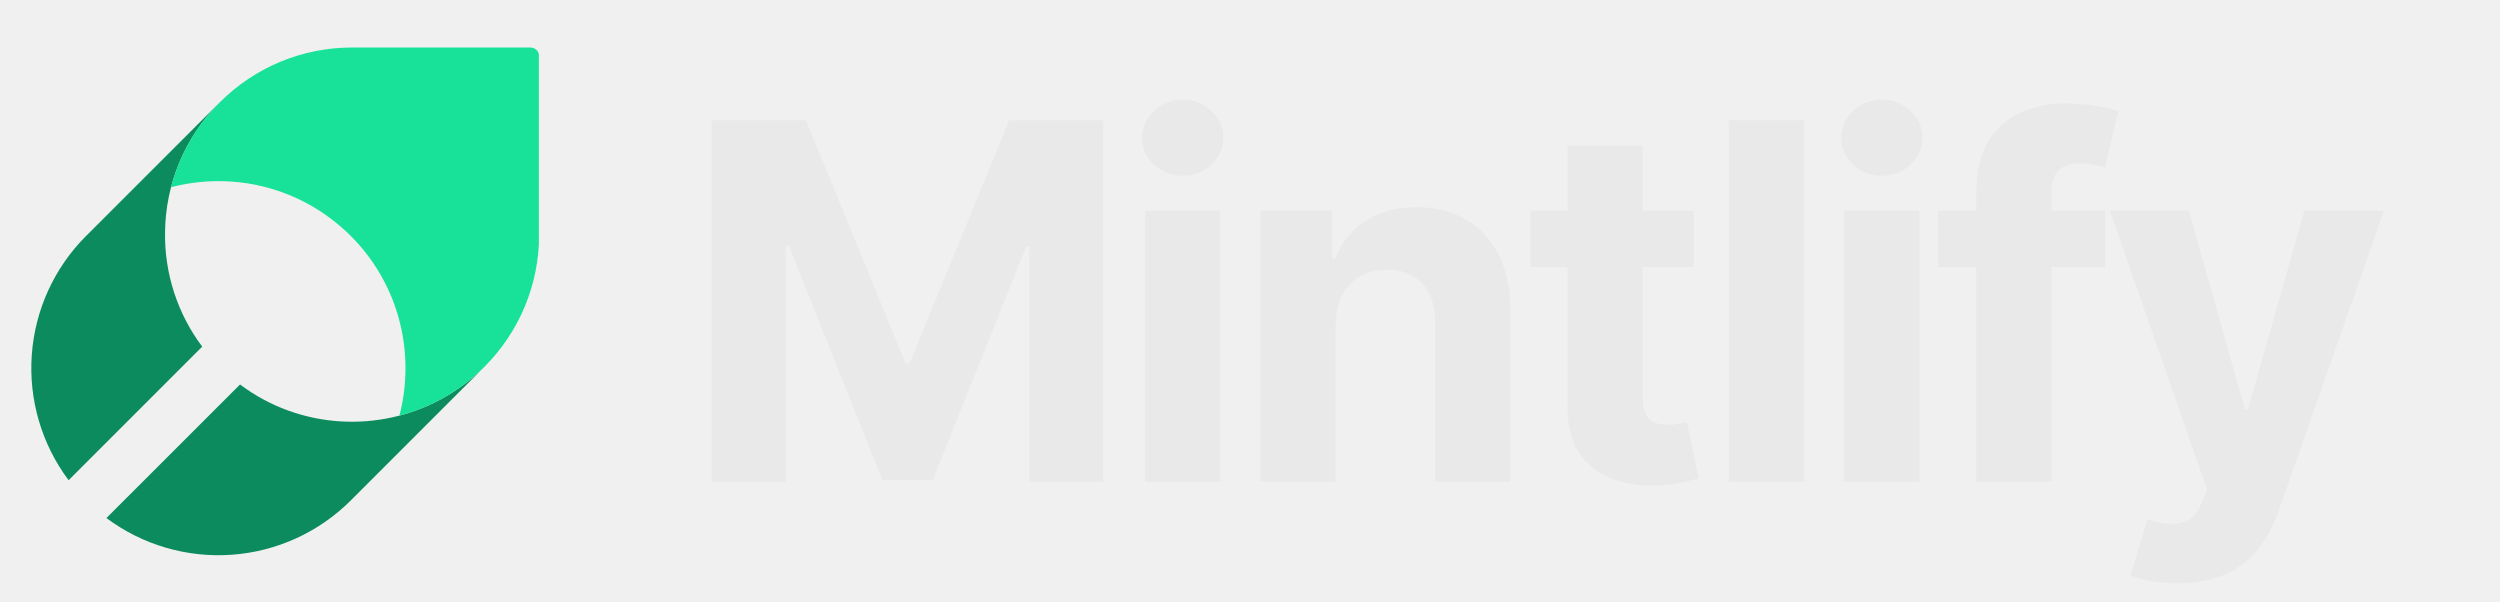
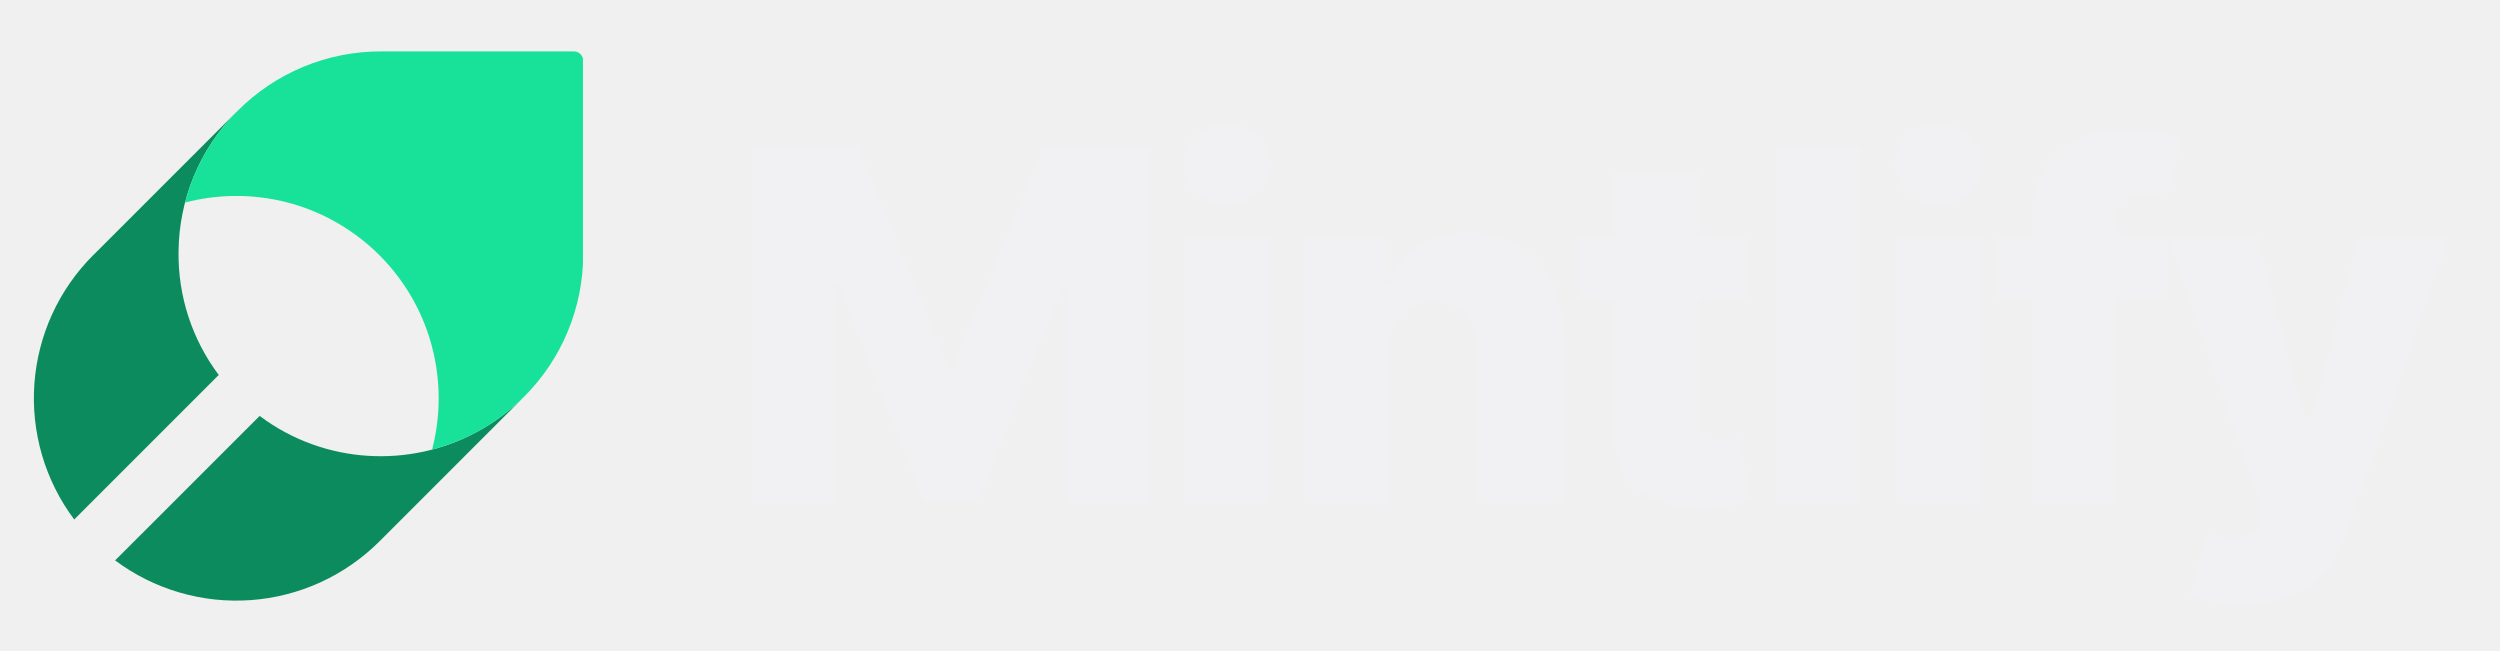
- <svg xmlns="http://www.w3.org/2000/svg" width="2315" height="557" viewBox="0 0 2315 557" fill="none">
-   <path d="M659.077 111.455H746.307L838.438 336.227H842.358L934.489 111.455H1021.72V446H953.111V228.251H950.334L863.757 444.366H817.038L730.462 227.435H727.685V446H659.077V111.455ZM1060.29 446V195.091H1129.88V446H1060.29ZM1095.25 162.747C1084.9 162.747 1076.02 159.317 1068.62 152.456C1061.32 145.486 1057.67 137.155 1057.67 127.463C1057.67 117.88 1061.32 109.658 1068.62 102.797C1076.02 95.827 1084.9 92.342 1095.25 92.342C1105.59 92.342 1114.41 95.827 1121.71 102.797C1129.11 109.658 1132.82 117.88 1132.82 127.463C1132.82 137.155 1129.11 145.486 1121.71 152.456C1114.41 159.317 1105.59 162.747 1095.25 162.747ZM1236.81 300.943V446H1167.22V195.091H1233.54V239.359H1236.48C1242.04 224.767 1251.35 213.223 1264.41 204.729C1277.48 196.125 1293.33 191.824 1311.95 191.824C1329.37 191.824 1344.57 195.635 1357.53 203.259C1370.48 210.882 1380.56 221.772 1387.75 235.929C1394.93 249.977 1398.53 266.748 1398.53 286.241V446H1328.94V298.656C1329.05 283.301 1325.13 271.322 1317.18 262.719C1309.23 254.007 1298.28 249.651 1284.34 249.651C1274.98 249.651 1266.7 251.665 1259.51 255.695C1252.44 259.724 1246.88 265.605 1242.85 273.337C1238.93 280.96 1236.92 290.162 1236.81 300.943ZM1568.43 195.091V247.364H1417.33V195.091H1568.43ZM1451.63 134.977H1521.22V368.898C1521.22 375.323 1522.2 380.332 1524.16 383.926C1526.12 387.411 1528.85 389.861 1532.33 391.277C1535.92 392.693 1540.06 393.401 1544.74 393.401C1548.01 393.401 1551.28 393.128 1554.55 392.584C1557.81 391.93 1560.32 391.44 1562.06 391.114L1573 442.896C1569.52 443.985 1564.62 445.238 1558.3 446.653C1551.99 448.178 1544.31 449.104 1535.27 449.43C1518.5 450.084 1503.8 447.851 1491.17 442.733C1478.64 437.615 1468.9 429.665 1461.93 418.884C1454.96 408.102 1451.53 394.49 1451.63 378.045V134.977ZM1670.34 111.455V446H1600.75V111.455H1670.34ZM1707.68 446V195.091H1777.27V446H1707.68ZM1742.64 162.747C1732.3 162.747 1723.42 159.317 1716.01 152.456C1708.72 145.486 1705.07 137.155 1705.07 127.463C1705.07 117.88 1708.72 109.658 1716.01 102.797C1723.42 95.827 1732.3 92.342 1742.64 92.342C1752.99 92.342 1761.81 95.827 1769.1 102.797C1776.51 109.658 1780.21 117.88 1780.21 127.463C1780.21 137.155 1776.51 145.486 1769.1 152.456C1761.81 159.317 1752.99 162.747 1742.64 162.747ZM1949.54 195.091V247.364H1794.69V195.091H1949.54ZM1830.13 446V176.959C1830.13 158.772 1833.67 143.689 1840.75 131.71C1847.94 119.731 1857.74 110.747 1870.16 104.757C1882.57 98.767 1896.67 95.773 1912.46 95.773C1923.14 95.773 1932.88 96.59 1941.7 98.223C1950.63 99.856 1957.28 101.327 1961.63 102.634L1949.22 154.906C1946.5 154.035 1943.12 153.218 1939.09 152.456C1935.17 151.694 1931.14 151.312 1927 151.312C1916.77 151.312 1909.63 153.708 1905.6 158.5C1901.57 163.183 1899.56 169.771 1899.56 178.266V446H1830.13ZM2016.62 540.091C2007.8 540.091 1999.52 539.383 1991.79 537.967C1984.17 536.661 1977.85 534.973 1972.84 532.903L1988.52 480.957C1996.69 483.462 2004.04 484.823 2010.57 485.041C2017.22 485.259 2022.94 483.734 2027.73 480.467C2032.63 477.2 2036.6 471.646 2039.65 463.805L2043.74 453.188L1953.73 195.091H2026.91L2078.86 379.352H2081.47L2133.91 195.091H2207.58L2110.06 473.116C2105.37 486.62 2099 498.382 2090.94 508.401C2082.99 518.528 2072.92 526.315 2060.72 531.76C2048.53 537.314 2033.83 540.091 2016.62 540.091Z" fill="#E9E9EA" />
-   <g clip-path="url(#clip0_1148_61)">
-     <path d="M152.833 215.492C153.162 170.734 170.911 127.865 202.318 95.975H202.261L81.007 217.228H81.065C80.613 217.584 80.188 217.97 79.791 218.386C50.303 247.836 32.424 286.934 29.436 328.503C26.449 370.071 38.553 411.324 63.528 444.688L185.997 322.219L187.27 321.003C164.444 290.606 152.334 253.502 152.833 215.492V215.492Z" fill="#0C8C5E" />
-     <path d="M447.257 340.971C424.05 363.714 394.919 379.479 363.185 386.469C331.452 393.458 298.393 391.39 267.778 380.501C251.455 374.707 236.114 366.451 222.286 356.019L221.013 357.292L98.544 479.704C131.922 504.616 173.151 516.682 214.694 513.695C256.236 510.709 295.316 492.87 324.788 463.44L326.003 462.225L447.257 340.971Z" fill="#0C8C5E" />
-     <path d="M499.231 217.228V52C499.231 47.582 495.649 44 491.231 44H326.003C303.252 43.977 280.721 48.45 259.704 57.16C238.687 65.871 219.598 78.649 203.534 94.759L202.318 95.974C181.144 117.471 165.994 144.157 158.389 173.357C172.156 169.792 186.304 167.907 200.524 167.743C238.536 167.295 275.629 179.422 306.035 202.238C333.362 222.617 354.045 250.63 365.476 282.746C377.125 315.571 378.658 351.137 369.874 384.842C399.079 377.25 425.769 362.098 447.257 340.913L448.472 339.755C464.589 323.684 477.371 304.586 486.082 283.558C494.793 262.531 499.262 239.989 499.231 217.228Z" fill="#18E299" />
+ <svg xmlns="http://www.w3.org/2000/svg" width="2140" height="557" viewBox="0 0 2140 557" fill="none">
+   <path d="M643.118 125.545H734.545L812.102 314.665H815.682L893.239 125.545H984.666V431H912.777V243.372H910.241L836.861 429.061H790.923L717.543 242.328H715.007V431H643.118V125.545ZM1013.92 431V201.909H1086.85V431H1013.92ZM1050.46 175.212C1040.22 175.212 1031.42 171.831 1024.06 165.07C1016.7 158.209 1013.02 149.956 1013.02 140.311C1013.02 130.766 1016.7 122.612 1024.06 115.851C1031.42 108.99 1040.22 105.56 1050.46 105.56C1060.8 105.56 1069.6 108.99 1076.86 115.851C1084.21 122.612 1087.89 130.766 1087.89 140.311C1087.89 149.956 1084.21 158.209 1076.86 165.07C1069.6 171.831 1060.8 175.212 1050.46 175.212ZM1189.4 300.347V431H1116.47V201.909H1185.82V243.969H1188.36C1193.43 229.949 1202.08 218.962 1214.31 211.007C1226.54 202.953 1241.11 198.926 1258.01 198.926C1274.12 198.926 1288.09 202.555 1299.92 209.814C1311.85 216.973 1321.1 227.016 1327.66 239.942C1334.33 252.768 1337.61 267.783 1337.51 284.984V431H1264.57V299.303C1264.67 286.575 1261.44 276.632 1254.88 269.473C1248.42 262.314 1239.42 258.734 1227.88 258.734C1220.23 258.734 1213.47 260.425 1207.6 263.805C1201.83 267.087 1197.36 271.81 1194.18 277.974C1191.09 284.139 1189.5 291.597 1189.4 300.347ZM1495.17 201.909V255.602H1350.65V201.909H1495.17ZM1380.93 147.023H1453.86V358.962C1453.86 363.436 1454.56 367.065 1455.95 369.849C1457.44 372.534 1459.58 374.473 1462.36 375.666C1465.15 376.76 1468.48 377.307 1472.35 377.307C1475.14 377.307 1478.07 377.058 1481.15 376.561C1484.34 375.964 1486.72 375.467 1488.31 375.07L1499.35 427.719C1495.87 428.713 1490.95 429.956 1484.58 431.447C1478.32 432.939 1470.81 433.884 1462.06 434.281C1444.96 435.077 1430.29 433.088 1418.06 428.315C1405.93 423.443 1396.64 415.886 1390.17 405.645C1383.81 395.403 1380.73 382.527 1380.93 367.016V147.023ZM1593.44 125.545V431H1520.51V125.545H1593.44ZM1623.06 431V201.909H1696V431H1623.06ZM1659.6 175.212C1649.36 175.212 1640.56 171.831 1633.21 165.07C1625.85 158.209 1622.17 149.956 1622.17 140.311C1622.17 130.766 1625.85 122.612 1633.21 115.851C1640.56 108.99 1649.36 105.56 1659.6 105.56C1669.95 105.56 1678.75 108.99 1686 115.851C1693.36 122.612 1697.04 130.766 1697.04 140.311C1697.04 149.956 1693.36 158.209 1686 165.07C1678.75 171.831 1669.95 175.212 1659.6 175.212ZM1855.82 201.909V255.602H1708.47V201.909H1855.82ZM1739.19 431V190.276C1739.19 172.577 1742.52 157.911 1749.18 146.277C1755.85 134.544 1765.09 125.794 1776.93 120.027C1788.76 114.16 1802.43 111.227 1817.94 111.227C1828.08 111.227 1837.63 112.023 1846.58 113.614C1855.63 115.105 1862.34 116.447 1866.71 117.641L1855.08 171.036C1852.39 170.141 1849.11 169.395 1845.24 168.798C1841.46 168.202 1837.88 167.903 1834.5 167.903C1825.95 167.903 1820.08 169.793 1816.9 173.571C1813.72 177.349 1812.12 182.52 1812.12 189.082V431H1739.19ZM1918.71 516.909C1909.96 516.909 1901.7 516.213 1893.95 514.821C1886.19 513.528 1879.53 511.788 1873.96 509.601L1890.07 456.653C1897.23 459.04 1903.69 460.432 1909.46 460.83C1915.33 461.227 1920.35 460.283 1924.52 457.996C1928.8 455.808 1932.08 451.881 1934.37 446.213L1937.2 439.352L1855.77 201.909H1932.13L1974.34 365.375H1976.73L2019.53 201.909H2096.34L2009.99 452.925C2005.81 465.453 1999.89 476.49 1992.24 486.036C1984.68 495.68 1974.89 503.237 1962.85 508.706C1950.92 514.175 1936.21 516.909 1918.71 516.909Z" fill="#F1F0F3" />
+   <g clip-path="url(#clip0_1656_71)">
+     <path d="M152.833 215.492C153.161 170.734 170.911 127.864 202.318 95.974H202.26L81.006 217.228H81.064C80.613 217.583 80.187 217.97 79.791 218.386C50.302 247.836 32.423 286.933 29.436 328.502C26.448 370.071 38.553 411.323 63.527 444.688L185.996 322.218L187.27 321.003C164.444 290.606 152.334 253.502 152.833 215.492Z" fill="#0C8C5E" />
+     <path d="M447.257 340.971C424.05 363.714 394.919 379.479 363.185 386.469C331.452 393.458 298.393 391.39 267.778 380.501C251.455 374.707 236.114 366.451 222.286 356.019L221.013 357.292L98.544 479.704C131.922 504.616 173.151 516.682 214.694 513.695C256.237 510.709 295.316 492.87 324.788 463.44L326.003 462.225L447.257 340.971Z" fill="#0C8C5E" />
+     <path d="M499.232 217.228V52C499.232 47.582 495.65 44 491.232 44H326.004C303.253 43.977 280.722 48.45 259.705 57.16C238.688 65.871 219.599 78.649 203.534 94.759L202.319 95.974C181.144 117.471 165.995 144.157 158.39 173.357C172.157 169.792 186.305 167.907 200.525 167.743C238.536 167.295 275.63 179.422 306.036 202.238C333.363 222.617 354.045 250.63 365.476 282.746C377.126 315.571 378.658 351.137 369.875 384.842C399.08 377.25 425.769 362.098 447.257 340.913L448.473 339.755C464.59 323.684 477.371 304.586 486.082 283.558C494.793 262.531 499.262 239.989 499.232 217.228Z" fill="#18E299" />
  </g>
  <defs>
-     <clipPath id="clip0_1148_61">
+     <clipPath id="clip0_1656_71">
      <rect width="470" height="470" fill="white" transform="translate(29 44)" />
    </clipPath>
  </defs>
</svg>
